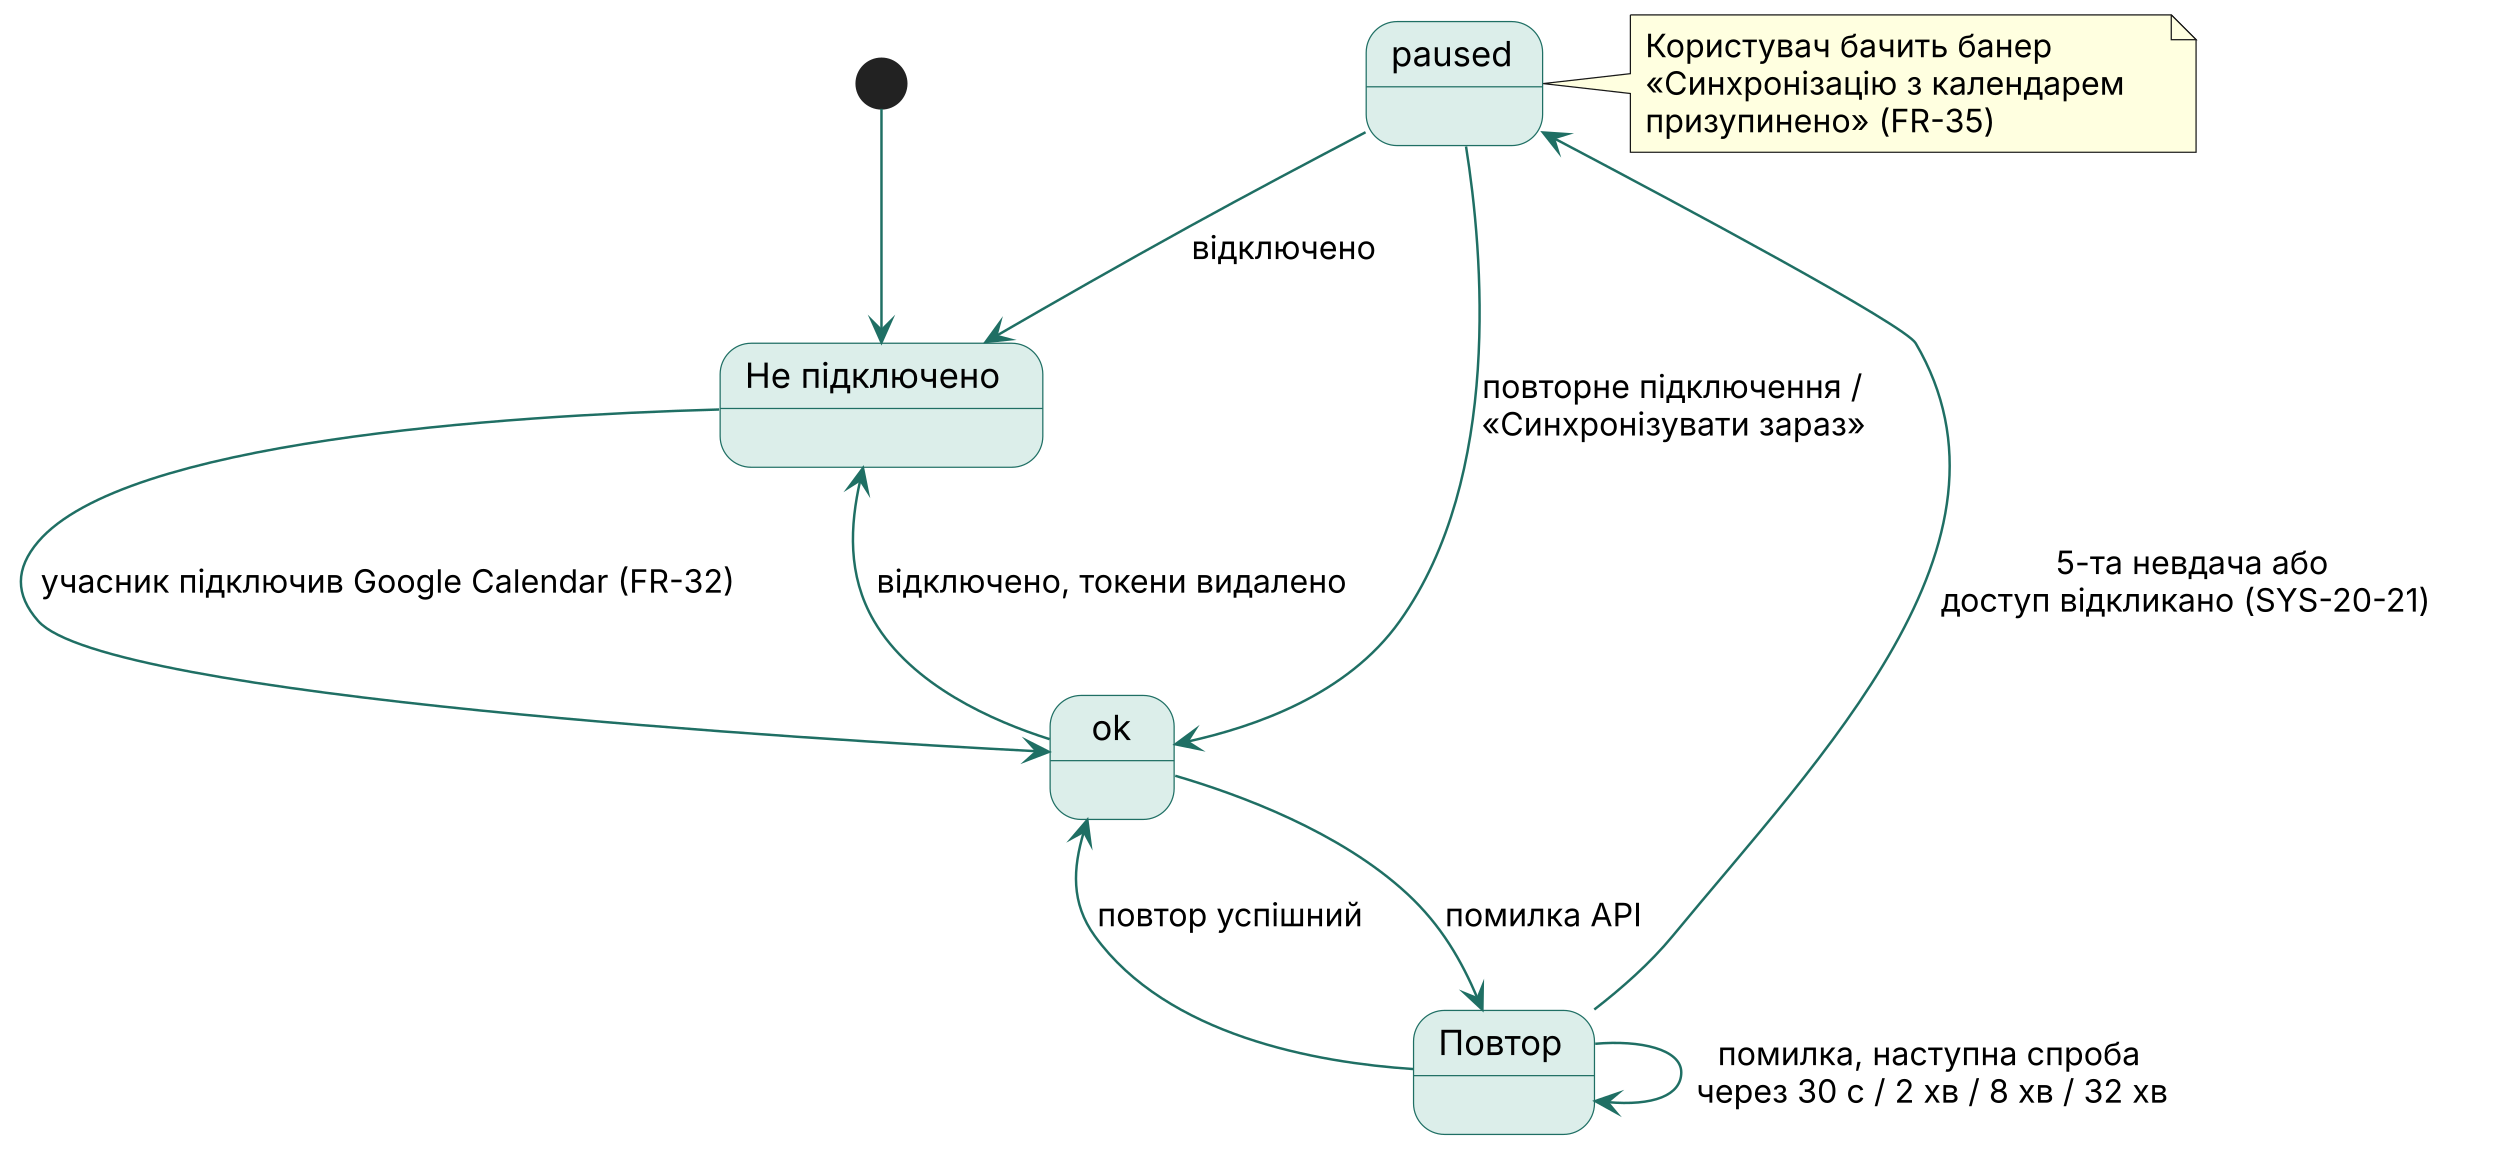
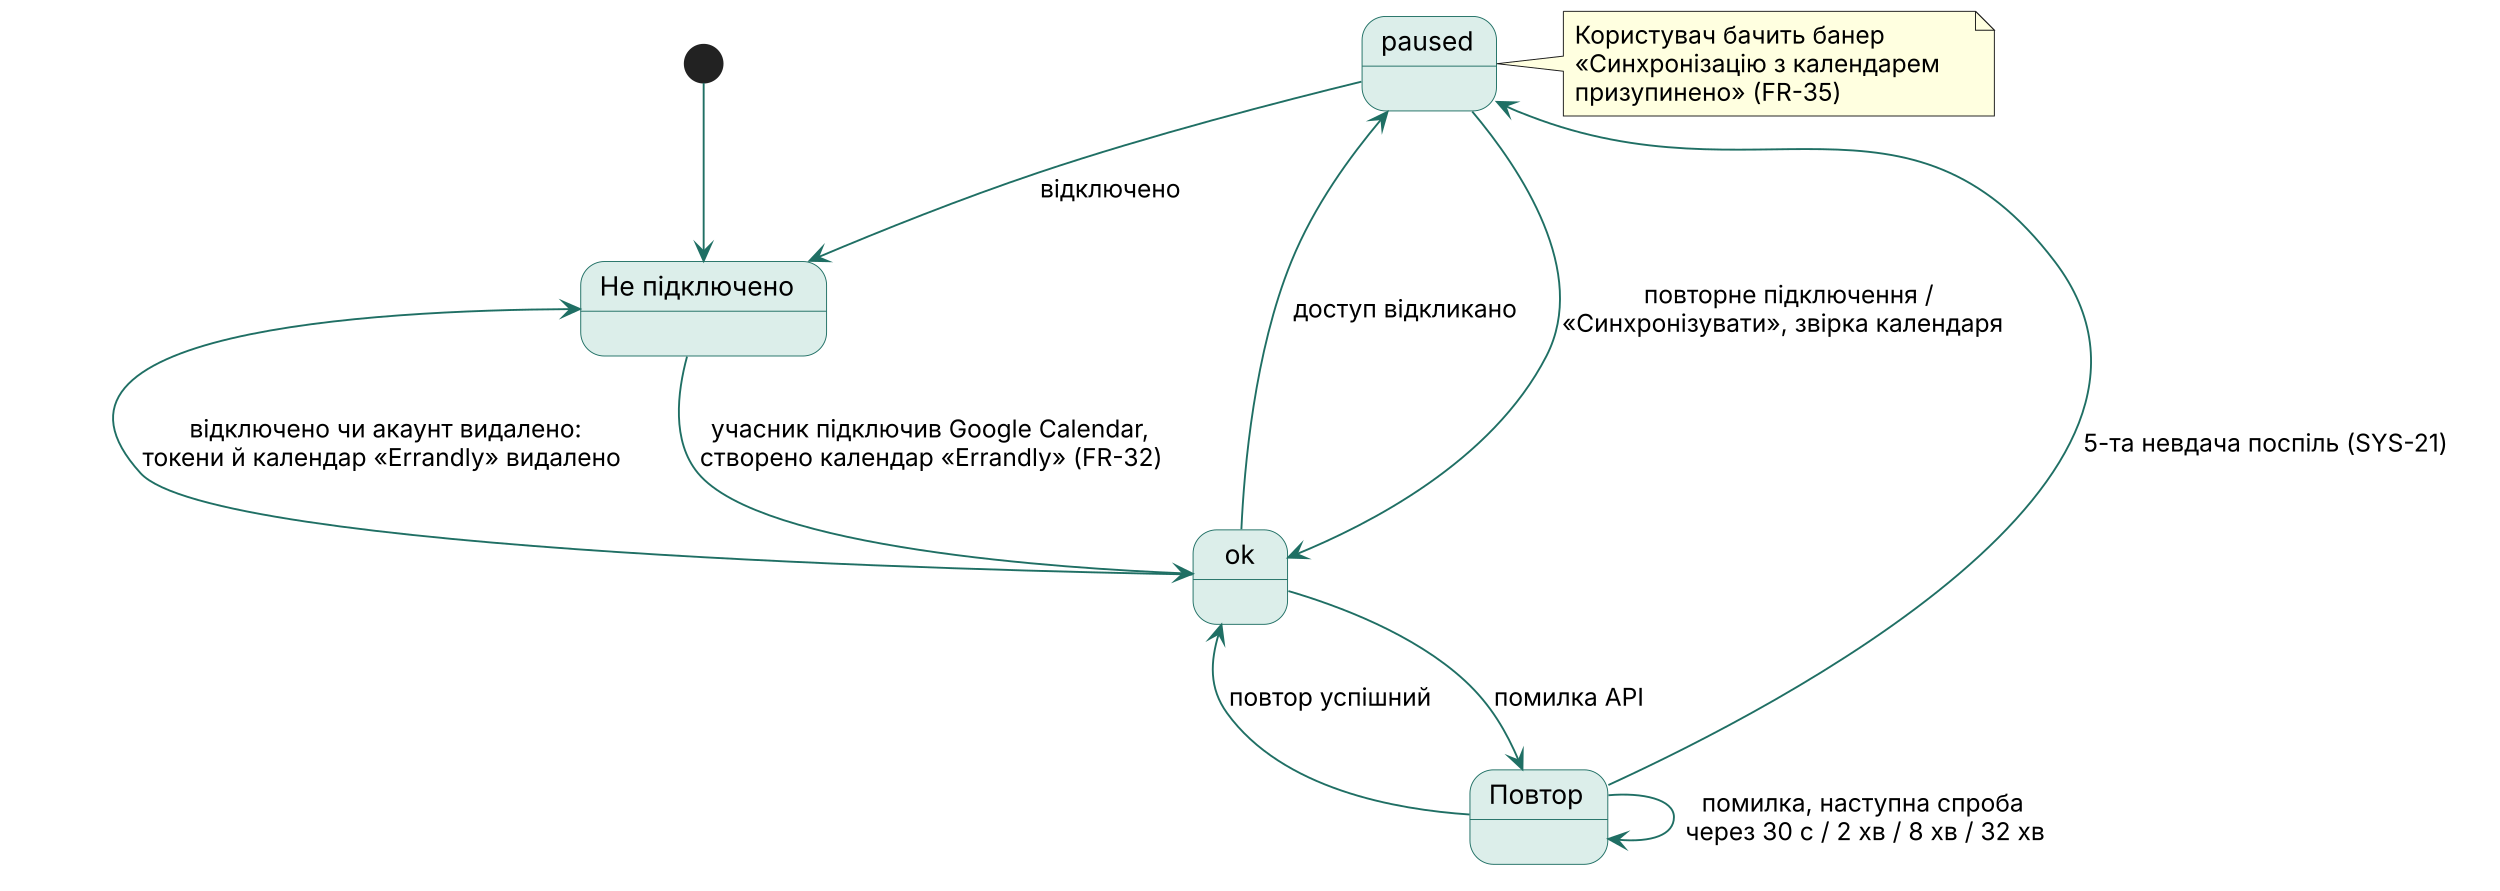
- <svg xmlns="http://www.w3.org/2000/svg" version="1.1" data-diagram-type="STATE" style="width:1008px;height:471px;background:#FFFFFF;" width="1008px" height="471px" viewBox="0 0 1008 471" zoomAndPan="magnify" preserveAspectRatio="none" contentStyleType="text/css">
+ <svg xmlns="http://www.w3.org/2000/svg" version="1.1" data-diagram-type="STATE" style="width:1323px;height:471px;background:#FFFFFF;" width="1323px" height="471px" viewBox="0 0 1323 471" zoomAndPan="magnify" preserveAspectRatio="none" contentStyleType="text/css">
  <defs />
  <g font-family="sans-serif" lengthAdjust="spacing">
    <g class="entity" data-qualified-name="Disconnected" id="ent0001" data-source-line="8">
-       <rect x="290.36" y="138.4" width="130.106" height="50" fill="#DCEEEA" style="stroke:#1F6F64;stroke-width:0.5;" rx="12.5" ry="12.5" />
-       <line x1="290.36" y1="164.697" x2="420.466" y2="164.697" style="stroke:#1F6F64;stroke-width:0.5;" />
-       <text x="300.36" y="156.395" fill="#000" font-size="14" textLength="110.106" font-family="'Inter, Segoe UI, Arial'">Не підключено</text>
+       <rect x="307.32" y="138.4" width="130.106" height="50" fill="#DCEEEA" style="stroke:#1F6F64;stroke-width:0.5;" rx="12.5" ry="12.5" />
+       <line x1="307.32" y1="164.697" x2="437.426" y2="164.697" style="stroke:#1F6F64;stroke-width:0.5;" />
+       <text x="317.32" y="156.395" fill="#000" font-size="14" textLength="110.106" font-family="'Inter, Segoe UI, Arial'">Не підключено</text>
    </g>
    <g class="entity" data-qualified-name="Ok" id="ent0002" data-source-line="9">
-       <rect x="423.41" y="280.4" width="50" height="50" fill="#DCEEEA" style="stroke:#1F6F64;stroke-width:0.5;" rx="12.5" ry="12.5" />
-       <line x1="423.41" y1="306.697" x2="473.41" y2="306.697" style="stroke:#1F6F64;stroke-width:0.5;" />
-       <text x="440.074" y="298.395" fill="#000" font-size="14" textLength="16.673" font-family="'Inter, Segoe UI, Arial'">ok</text>
+       <rect x="631.38" y="280.4" width="50" height="50" fill="#DCEEEA" style="stroke:#1F6F64;stroke-width:0.5;" rx="12.5" ry="12.5" />
+       <line x1="631.38" y1="306.697" x2="681.38" y2="306.697" style="stroke:#1F6F64;stroke-width:0.5;" />
+       <text x="648.044" y="298.395" fill="#000" font-size="14" textLength="16.673" font-family="'Inter, Segoe UI, Arial'">ok</text>
    </g>
    <g class="entity" data-qualified-name="Retrying" id="ent0003" data-source-line="10">
-       <rect x="569.94" y="407.4" width="72.951" height="50" fill="#DCEEEA" style="stroke:#1F6F64;stroke-width:0.5;" rx="12.5" ry="12.5" />
-       <line x1="569.94" y1="433.697" x2="642.891" y2="433.697" style="stroke:#1F6F64;stroke-width:0.5;" />
-       <text x="579.94" y="425.395" fill="#000" font-size="14" textLength="52.951" font-family="'Inter, Segoe UI, Arial'">Повтор</text>
+       <rect x="777.9" y="407.4" width="72.951" height="50" fill="#DCEEEA" style="stroke:#1F6F64;stroke-width:0.5;" rx="12.5" ry="12.5" />
+       <line x1="777.9" y1="433.697" x2="850.851" y2="433.697" style="stroke:#1F6F64;stroke-width:0.5;" />
+       <text x="787.9" y="425.395" fill="#000" font-size="14" textLength="52.951" font-family="'Inter, Segoe UI, Arial'">Повтор</text>
    </g>
    <g class="entity" data-qualified-name="Paused" id="ent0004" data-source-line="11">
-       <rect x="550.85" y="8.7" width="71.133" height="50" fill="#DCEEEA" style="stroke:#1F6F64;stroke-width:0.5;" rx="12.5" ry="12.5" />
-       <line x1="550.85" y1="34.997" x2="621.983" y2="34.997" style="stroke:#1F6F64;stroke-width:0.5;" />
-       <text x="560.85" y="26.695" fill="#000" font-size="14" textLength="51.133" font-family="'Inter, Segoe UI, Arial'">paused</text>
+       <rect x="720.81" y="8.7" width="71.133" height="50" fill="#DCEEEA" style="stroke:#1F6F64;stroke-width:0.5;" rx="12.5" ry="12.5" />
+       <line x1="720.81" y1="34.997" x2="791.943" y2="34.997" style="stroke:#1F6F64;stroke-width:0.5;" />
+       <text x="730.81" y="26.695" fill="#000" font-size="14" textLength="51.133" font-family="'Inter, Segoe UI, Arial'">paused</text>
    </g>
    <g class="start_entity" data-qualified-name=".start." id="ent0005" data-source-line="13">
-       <ellipse cx="355.41" cy="33.7" rx="10" ry="10" fill="#222" style="stroke:#222;stroke-width:1;" />
+       <ellipse cx="372.38" cy="33.7" rx="10" ry="10" fill="#222" style="stroke:#222;stroke-width:1;" />
    </g>
-     <g class="entity" data-qualified-name="GMN15" id="ent0016" data-source-line="24">
-       <path d="M657.37,6 L657.37,29.7 L622.19,33.7 L657.37,37.7 L657.37,61.398 A0,0 0 0 0 657.37,61.398 L885.456,61.398 A0,0 0 0 0 885.456,61.398 L885.456,16 L875.456,6 L657.37,6 A0,0 0 0 0 657.37,6" style="stroke:#181818;stroke-width:0.5;" fill="#FFFFE0" />
-       <path d="M875.456,6 L875.456,16 L885.456,16 L875.456,6" style="stroke:#181818;stroke-width:0.5;" fill="#FFFFE0" />
-       <text x="663.37" y="23.067" fill="#000" font-size="13" textLength="175.951" font-family="'Inter, Segoe UI, Arial'">Користувач бачить банер</text>
-       <text x="663.37" y="38.2" fill="#000" font-size="13" textLength="207.086" font-family="'Inter, Segoe UI, Arial'">«Синхронізацію з календарем</text>
-       <text x="663.37" y="53.333" fill="#000" font-size="13" textLength="149.678" font-family="'Inter, Segoe UI, Arial'">призупинено» (FR-35)</text>
+     <g class="entity" data-qualified-name="GMN16" id="ent0017" data-source-line="25">
+       <path d="M827.33,6 L827.33,29.7 L792.15,33.7 L827.33,37.7 L827.33,61.398 A0,0 0 0 0 827.33,61.398 L1055.416,61.398 A0,0 0 0 0 1055.416,61.398 L1055.416,16 L1045.416,6 L827.33,6 A0,0 0 0 0 827.33,6" style="stroke:#181818;stroke-width:0.5;" fill="#FFFFE0" />
+       <path d="M1045.416,6 L1045.416,16 L1055.416,16 L1045.416,6" style="stroke:#181818;stroke-width:0.5;" fill="#FFFFE0" />
+       <text x="833.33" y="23.067" fill="#000" font-size="13" textLength="175.951" font-family="'Inter, Segoe UI, Arial'">Користувач бачить банер</text>
+       <text x="833.33" y="38.2" fill="#000" font-size="13" textLength="207.086" font-family="'Inter, Segoe UI, Arial'">«Синхронізацію з календарем</text>
+       <text x="833.33" y="53.333" fill="#000" font-size="13" textLength="149.678" font-family="'Inter, Segoe UI, Arial'">призупинено» (FR-35)</text>
    </g>
    <g class="link" data-entity-1="ent0005" data-entity-2="ent0001" id="lnk6" data-source-line="13" data-link-type="dependency">
-       <path d="M355.41,43.88 C355.41,63.39 355.41,104.48 355.41,133.1" style="stroke:#1F6F64;stroke-width:1;" fill="none" id="*start*-to-Disconnected" />
-       <polygon points="355.41,138.1,359.41,129.1,355.41,133.1,351.41,129.1,355.41,138.1" fill="#1F6F64" style="stroke:#1F6F64;stroke-width:1;stroke-linejoin:miter;stroke-miterlimit:10;" />
+       <path d="M372.38,43.88 C372.38,63.39 372.38,104.48 372.38,133.1" style="stroke:#1F6F64;stroke-width:1;" fill="none" id="*start*-to-Disconnected" />
+       <polygon points="372.38,138.1,376.38,129.1,372.38,133.1,368.38,129.1,372.38,138.1" fill="#1F6F64" style="stroke:#1F6F64;stroke-width:1;stroke-linejoin:miter;stroke-miterlimit:10;" />
    </g>
    <g class="link" data-entity-1="ent0001" data-entity-2="ent0002" id="lnk7" data-source-line="14" data-link-type="dependency">
-       <path d="M289.95,165.11 C201.26,167.61 50,177.89 15.41,218.4 C6.18,229.22 6,239.74 15.41,250.4 C42.59,281.17 329.157,298.291 417.927,302.891" style="stroke:#1F6F64;stroke-width:1;" fill="none" id="Disconnected-to-Ok" />
-       <polygon points="422.92,303.15,414.139,298.69,417.927,302.891,413.725,306.679,422.92,303.15" fill="#1F6F64" style="stroke:#1F6F64;stroke-width:1;stroke-linejoin:miter;stroke-miterlimit:10;" />
-       <text x="16.41" y="238.967" fill="#000" font-size="13" textLength="295.998" font-family="'Inter, Segoe UI, Arial'">учасник підключив Google Calendar (FR-32)</text>
+       <path d="M363.58,188.7 C358.43,207.65 355.36,233.5 369.38,250.4 C402.63,290.5 562.444,300.817 626.164,303.407" style="stroke:#1F6F64;stroke-width:1;" fill="none" id="Disconnected-to-Ok" />
+       <polygon points="631.16,303.61,622.33,299.248,626.164,303.407,622.005,307.241,631.16,303.61" fill="#1F6F64" style="stroke:#1F6F64;stroke-width:1;stroke-linejoin:miter;stroke-miterlimit:10;" />
+       <text x="376.188" y="231.467" fill="#000" font-size="13" textLength="248.111" font-family="'Inter, Segoe UI, Arial'">учасник підключив Google Calendar,</text>
+       <text x="370.38" y="246.6" fill="#000" font-size="13" textLength="259.727" font-family="'Inter, Segoe UI, Arial'">створено календар «Errandly» (FR-32)</text>
    </g>
-     <g class="link" data-entity-1="ent0002" data-entity-2="ent0001" id="lnk13" data-source-line="20" data-link-type="dependency">
-       <path d="M423.25,298.05 C400.24,290.75 367.57,276.32 352.41,250.4 C341.55,231.83 342.762,211.818 346.862,193.598" style="stroke:#1F6F64;stroke-width:1;" fill="none" id="Ok-to-Disconnected" />
-       <polygon points="347.96,188.72,342.082,196.622,346.862,193.598,349.887,198.379,347.96,188.72" fill="#1F6F64" style="stroke:#1F6F64;stroke-width:1;stroke-linejoin:miter;stroke-miterlimit:10;" />
-       <text x="353.41" y="238.967" fill="#000" font-size="13" textLength="206.045" font-family="'Inter, Segoe UI, Arial'">відключено, токени видалено</text>
+     <g class="link" data-entity-1="ent0002" data-entity-2="ent0001" id="lnk14" data-source-line="21" data-link-type="dependency">
+       <path d="M631.04,304.01 C523.97,302.11 112.4,292.12 74.38,250.4 C6,175.38 194.89,164.241 301.89,163.571" style="stroke:#1F6F64;stroke-width:1;" fill="none" id="Ok-to-Disconnected" />
+       <polygon points="306.89,163.54,297.865,159.596,301.89,163.571,297.915,167.596,306.89,163.54" fill="#1F6F64" style="stroke:#1F6F64;stroke-width:1;stroke-linejoin:miter;stroke-miterlimit:10;" />
+       <text x="100.256" y="231.467" fill="#000" font-size="13" textLength="225.78" font-family="'Inter, Segoe UI, Arial'">відключено чи акаунт видалено:</text>
+       <text x="75.38" y="246.6" fill="#000" font-size="13" textLength="275.533" font-family="'Inter, Segoe UI, Arial'">токени й календар «Errandly» видалено</text>
    </g>
    <g class="link" data-entity-1="ent0002" data-entity-2="ent0003" id="lnk8" data-source-line="15" data-link-type="dependency">
-       <path d="M473.86,312.79 C499.96,320.43 540.45,335.42 567.41,360.4 C581.24,373.21 589.319,387.46 595.739,402.52" style="stroke:#1F6F64;stroke-width:1;" fill="none" id="Ok-to-Retrying" />
-       <polygon points="597.7,407.12,597.85,397.272,595.739,402.52,590.491,400.409,597.7,407.12" fill="#1F6F64" style="stroke:#1F6F64;stroke-width:1;stroke-linejoin:miter;stroke-miterlimit:10;" />
-       <text x="582.61" y="373.467" fill="#000" font-size="13" textLength="83.535" font-family="'Inter, Segoe UI, Arial'">помилка API</text>
+       <path d="M681.82,312.79 C707.92,320.43 748.42,335.42 775.38,360.4 C789.2,373.21 797.277,387.462 803.707,402.522" style="stroke:#1F6F64;stroke-width:1;" fill="none" id="Ok-to-Retrying" />
+       <polygon points="805.67,407.12,805.815,397.272,803.707,402.522,798.457,400.414,805.67,407.12" fill="#1F6F64" style="stroke:#1F6F64;stroke-width:1;stroke-linejoin:miter;stroke-miterlimit:10;" />
+       <text x="790.57" y="373.467" fill="#000" font-size="13" textLength="83.535" font-family="'Inter, Segoe UI, Arial'">помилка API</text>
    </g>
-     <g class="link" data-entity-1="ent0003" data-entity-2="ent0002" id="lnk9" data-source-line="16" data-link-type="dependency">
-       <path d="M569.75,431.04 C530.71,428.46 470.6,417.67 441.41,377.4 C431.75,364.06 432.586,350.213 436.996,335.373" style="stroke:#1F6F64;stroke-width:1;" fill="none" id="Retrying-to-Ok" />
-       <polygon points="438.42,330.58,432.022,338.068,436.996,335.373,439.691,340.347,438.42,330.58" fill="#1F6F64" style="stroke:#1F6F64;stroke-width:1;stroke-linejoin:miter;stroke-miterlimit:10;" />
-       <text x="442.41" y="373.467" fill="#000" font-size="13" textLength="116.27" font-family="'Inter, Segoe UI, Arial'">повтор успішний</text>
+     <g class="link" data-entity-1="ent0003" data-entity-2="ent0002" id="lnk10" data-source-line="17" data-link-type="dependency">
+       <path d="M777.72,431.04 C738.67,428.46 678.57,417.67 649.38,377.4 C639.71,364.06 640.543,350.212 644.963,335.372" style="stroke:#1F6F64;stroke-width:1;" fill="none" id="Retrying-to-Ok" />
+       <polygon points="646.39,330.58,639.987,338.064,644.963,335.372,647.655,340.347,646.39,330.58" fill="#1F6F64" style="stroke:#1F6F64;stroke-width:1;stroke-linejoin:miter;stroke-miterlimit:10;" />
+       <text x="650.38" y="373.467" fill="#000" font-size="13" textLength="116.27" font-family="'Inter, Segoe UI, Arial'">повтор успішний</text>
    </g>
-     <g class="link" data-entity-1="ent0003" data-entity-2="ent0003" id="lnk10" data-source-line="17" data-link-type="dependency">
-       <path d="M643.19,420.85 C661.53,419.25 677.89,423.1 677.89,432.4 C677.89,441.7 666.511,445.985 648.171,444.385" style="stroke:#1F6F64;stroke-width:1;" fill="none" id="Retrying-to-Retrying" />
-       <polygon points="643.19,443.95,651.808,448.717,648.171,444.385,652.504,440.747,643.19,443.95" fill="#1F6F64" style="stroke:#1F6F64;stroke-width:1;stroke-linejoin:miter;stroke-miterlimit:10;" />
-       <text x="692.57" y="429.467" fill="#000" font-size="13" textLength="182.914" font-family="'Inter, Segoe UI, Arial'">помилка, наступна спроба</text>
-       <text x="683.89" y="444.6" fill="#000" font-size="13" textLength="200.275" font-family="'Inter, Segoe UI, Arial'">через 30 с / 2 хв / 8 хв / 32 хв</text>
+     <g class="link" data-entity-1="ent0002" data-entity-2="ent0004" id="lnk9" data-source-line="16" data-link-type="dependency">
+       <path d="M656.94,280.12 C658.45,246.94 663.91,186.12 683.38,138.4 C695.52,108.64 714.335,82.919 731.035,63.029" style="stroke:#1F6F64;stroke-width:1;" fill="none" id="Ok-to-Paused" />
+       <polygon points="734.25,59.2,725.399,63.521,731.035,63.029,731.526,68.665,734.25,59.2" fill="#1F6F64" style="stroke:#1F6F64;stroke-width:1;stroke-linejoin:miter;stroke-miterlimit:10;" />
+       <text x="684.38" y="167.967" fill="#000" font-size="13" textLength="129.13" font-family="'Inter, Segoe UI, Arial'">доступ відкликано</text>
    </g>
-     <g class="link" data-entity-1="ent0003" data-entity-2="ent0004" id="lnk11" data-source-line="18" data-link-type="dependency">
-       <path d="M642.82,407.04 C653.84,398.52 665.4,388.34 674.41,377.4 C734.47,304.49 819.61,218.75 772.41,138.4 C768.13,131.11 679.353,83.582 626.543,55.742" style="stroke:#1F6F64;stroke-width:1;" fill="none" id="Retrying-to-Paused" />
-       <polygon points="622.12,53.41,628.216,61.145,626.543,55.742,631.947,54.069,622.12,53.41" fill="#1F6F64" style="stroke:#1F6F64;stroke-width:1;stroke-linejoin:miter;stroke-miterlimit:10;" />
-       <text x="828.937" y="231.467" fill="#000" font-size="13" textLength="117.463" font-family="'Inter, Segoe UI, Arial'">5-та невдача або</text>
-       <text x="782.51" y="246.6" fill="#000" font-size="13" textLength="210.317" font-family="'Inter, Segoe UI, Arial'">доступ відкликано (SYS-20-21)</text>
+     <g class="link" data-entity-1="ent0004" data-entity-2="ent0002" id="lnk13" data-source-line="20" data-link-type="dependency">
+       <path d="M779.1,59 C805.02,89.82 841.06,144.25 818.38,188.4 C789.52,244.55 724.107,277.706 686.257,293.196" style="stroke:#1F6F64;stroke-width:1;" fill="none" id="Paused-to-Ok" />
+       <polygon points="681.63,295.09,691.474,295.383,686.257,293.196,688.444,287.979,681.63,295.09" fill="#1F6F64" style="stroke:#1F6F64;stroke-width:1;stroke-linejoin:miter;stroke-miterlimit:10;" />
+       <text x="869.933" y="160.467" fill="#000" font-size="13" textLength="165.737" font-family="'Inter, Segoe UI, Arial'">повторне підключення /</text>
+       <text x="826.55" y="175.6" fill="#000" font-size="13" textLength="252.503" font-family="'Inter, Segoe UI, Arial'">«Синхронізувати», звірка календаря</text>
    </g>
-     <g class="link" data-entity-1="ent0004" data-entity-2="ent0002" id="lnk12" data-source-line="19" data-link-type="dependency">
-       <path d="M591.1,59.04 C597.95,102.01 605.77,192.28 564.41,250.4 C543.17,280.27 506.002,292.988 478.792,299.018" style="stroke:#1F6F64;stroke-width:1;" fill="none" id="Paused-to-Ok" />
-       <polygon points="473.91,300.1,483.562,302.058,478.792,299.018,481.831,294.248,473.91,300.1" fill="#1F6F64" style="stroke:#1F6F64;stroke-width:1;stroke-linejoin:miter;stroke-miterlimit:10;" />
-       <text x="597.592" y="160.467" fill="#000" font-size="13" textLength="165.737" font-family="'Inter, Segoe UI, Arial'">повторне підключення /</text>
-       <text x="597.29" y="175.6" fill="#000" font-size="13" textLength="166.34" font-family="'Inter, Segoe UI, Arial'">«Синхронізувати зараз»</text>
+     <g class="link" data-entity-1="ent0003" data-entity-2="ent0003" id="lnk11" data-source-line="18" data-link-type="dependency">
+       <path d="M851.15,420.85 C869.49,419.25 885.85,423.1 885.85,432.4 C885.85,441.7 874.471,445.985 856.131,444.385" style="stroke:#1F6F64;stroke-width:1;" fill="none" id="Retrying-to-Retrying" />
+       <polygon points="851.15,443.95,859.768,448.717,856.131,444.385,860.464,440.747,851.15,443.95" fill="#1F6F64" style="stroke:#1F6F64;stroke-width:1;stroke-linejoin:miter;stroke-miterlimit:10;" />
+       <text x="900.53" y="429.467" fill="#000" font-size="13" textLength="182.914" font-family="'Inter, Segoe UI, Arial'">помилка, наступна спроба</text>
+       <text x="891.85" y="444.6" fill="#000" font-size="13" textLength="200.275" font-family="'Inter, Segoe UI, Arial'">через 30 с / 2 хв / 8 хв / 32 хв</text>
    </g>
-     <g class="link" data-entity-1="ent0004" data-entity-2="ent0001" id="lnk14" data-source-line="21" data-link-type="dependency">
-       <path d="M550.59,53.31 C529.73,64.24 502.98,78.41 479.41,91.4 C451.93,106.55 425.658,121.557 401.728,135.397" style="stroke:#1F6F64;stroke-width:1;" fill="none" id="Paused-to-Disconnected" />
-       <polygon points="397.4,137.9,407.193,136.857,401.728,135.397,403.188,129.932,397.4,137.9" fill="#1F6F64" style="stroke:#1F6F64;stroke-width:1;stroke-linejoin:miter;stroke-miterlimit:10;" />
-       <text x="480.41" y="104.467" fill="#000" font-size="13" textLength="79.498" font-family="'Inter, Segoe UI, Arial'">відключено</text>
+     <g class="link" data-entity-1="ent0003" data-entity-2="ent0004" id="lnk12" data-source-line="19" data-link-type="dependency">
+       <path d="M851.14,415.44 C943.92,372.94 1174.19,252.53 1087.38,138.4 C1009.76,36.36 928.98,107.57 809.38,61.4 C803.71,59.21 802.346,58.757 796.666,56.057" style="stroke:#1F6F64;stroke-width:1;" fill="none" id="Retrying-to-Paused" />
+       <polygon points="792.15,53.91,798.561,61.386,796.666,56.057,801.996,54.161,792.15,53.91" fill="#1F6F64" style="stroke:#1F6F64;stroke-width:1;stroke-linejoin:miter;stroke-miterlimit:10;" />
+       <text x="1102.53" y="238.967" fill="#000" font-size="13" textLength="205.163" font-family="'Inter, Segoe UI, Arial'">5-та невдача поспіль (SYS-21)</text>
+     </g>
+     <g class="link" data-entity-1="ent0004" data-entity-2="ent0001" id="lnk15" data-source-line="22" data-link-type="dependency">
+       <path d="M720.47,43.21 C678.9,53.37 608.53,71.51 549.38,91.4 C508.27,105.23 467.487,121.548 432.967,136.098" style="stroke:#1F6F64;stroke-width:1;" fill="none" id="Paused-to-Disconnected" />
+       <polygon points="428.36,138.04,438.207,138.23,432.967,136.098,435.1,130.858,428.36,138.04" fill="#1F6F64" style="stroke:#1F6F64;stroke-width:1;stroke-linejoin:miter;stroke-miterlimit:10;" />
+       <text x="550.38" y="104.467" fill="#000" font-size="13" textLength="79.498" font-family="'Inter, Segoe UI, Arial'">відключено</text>
    </g>
  </g>
</svg>
